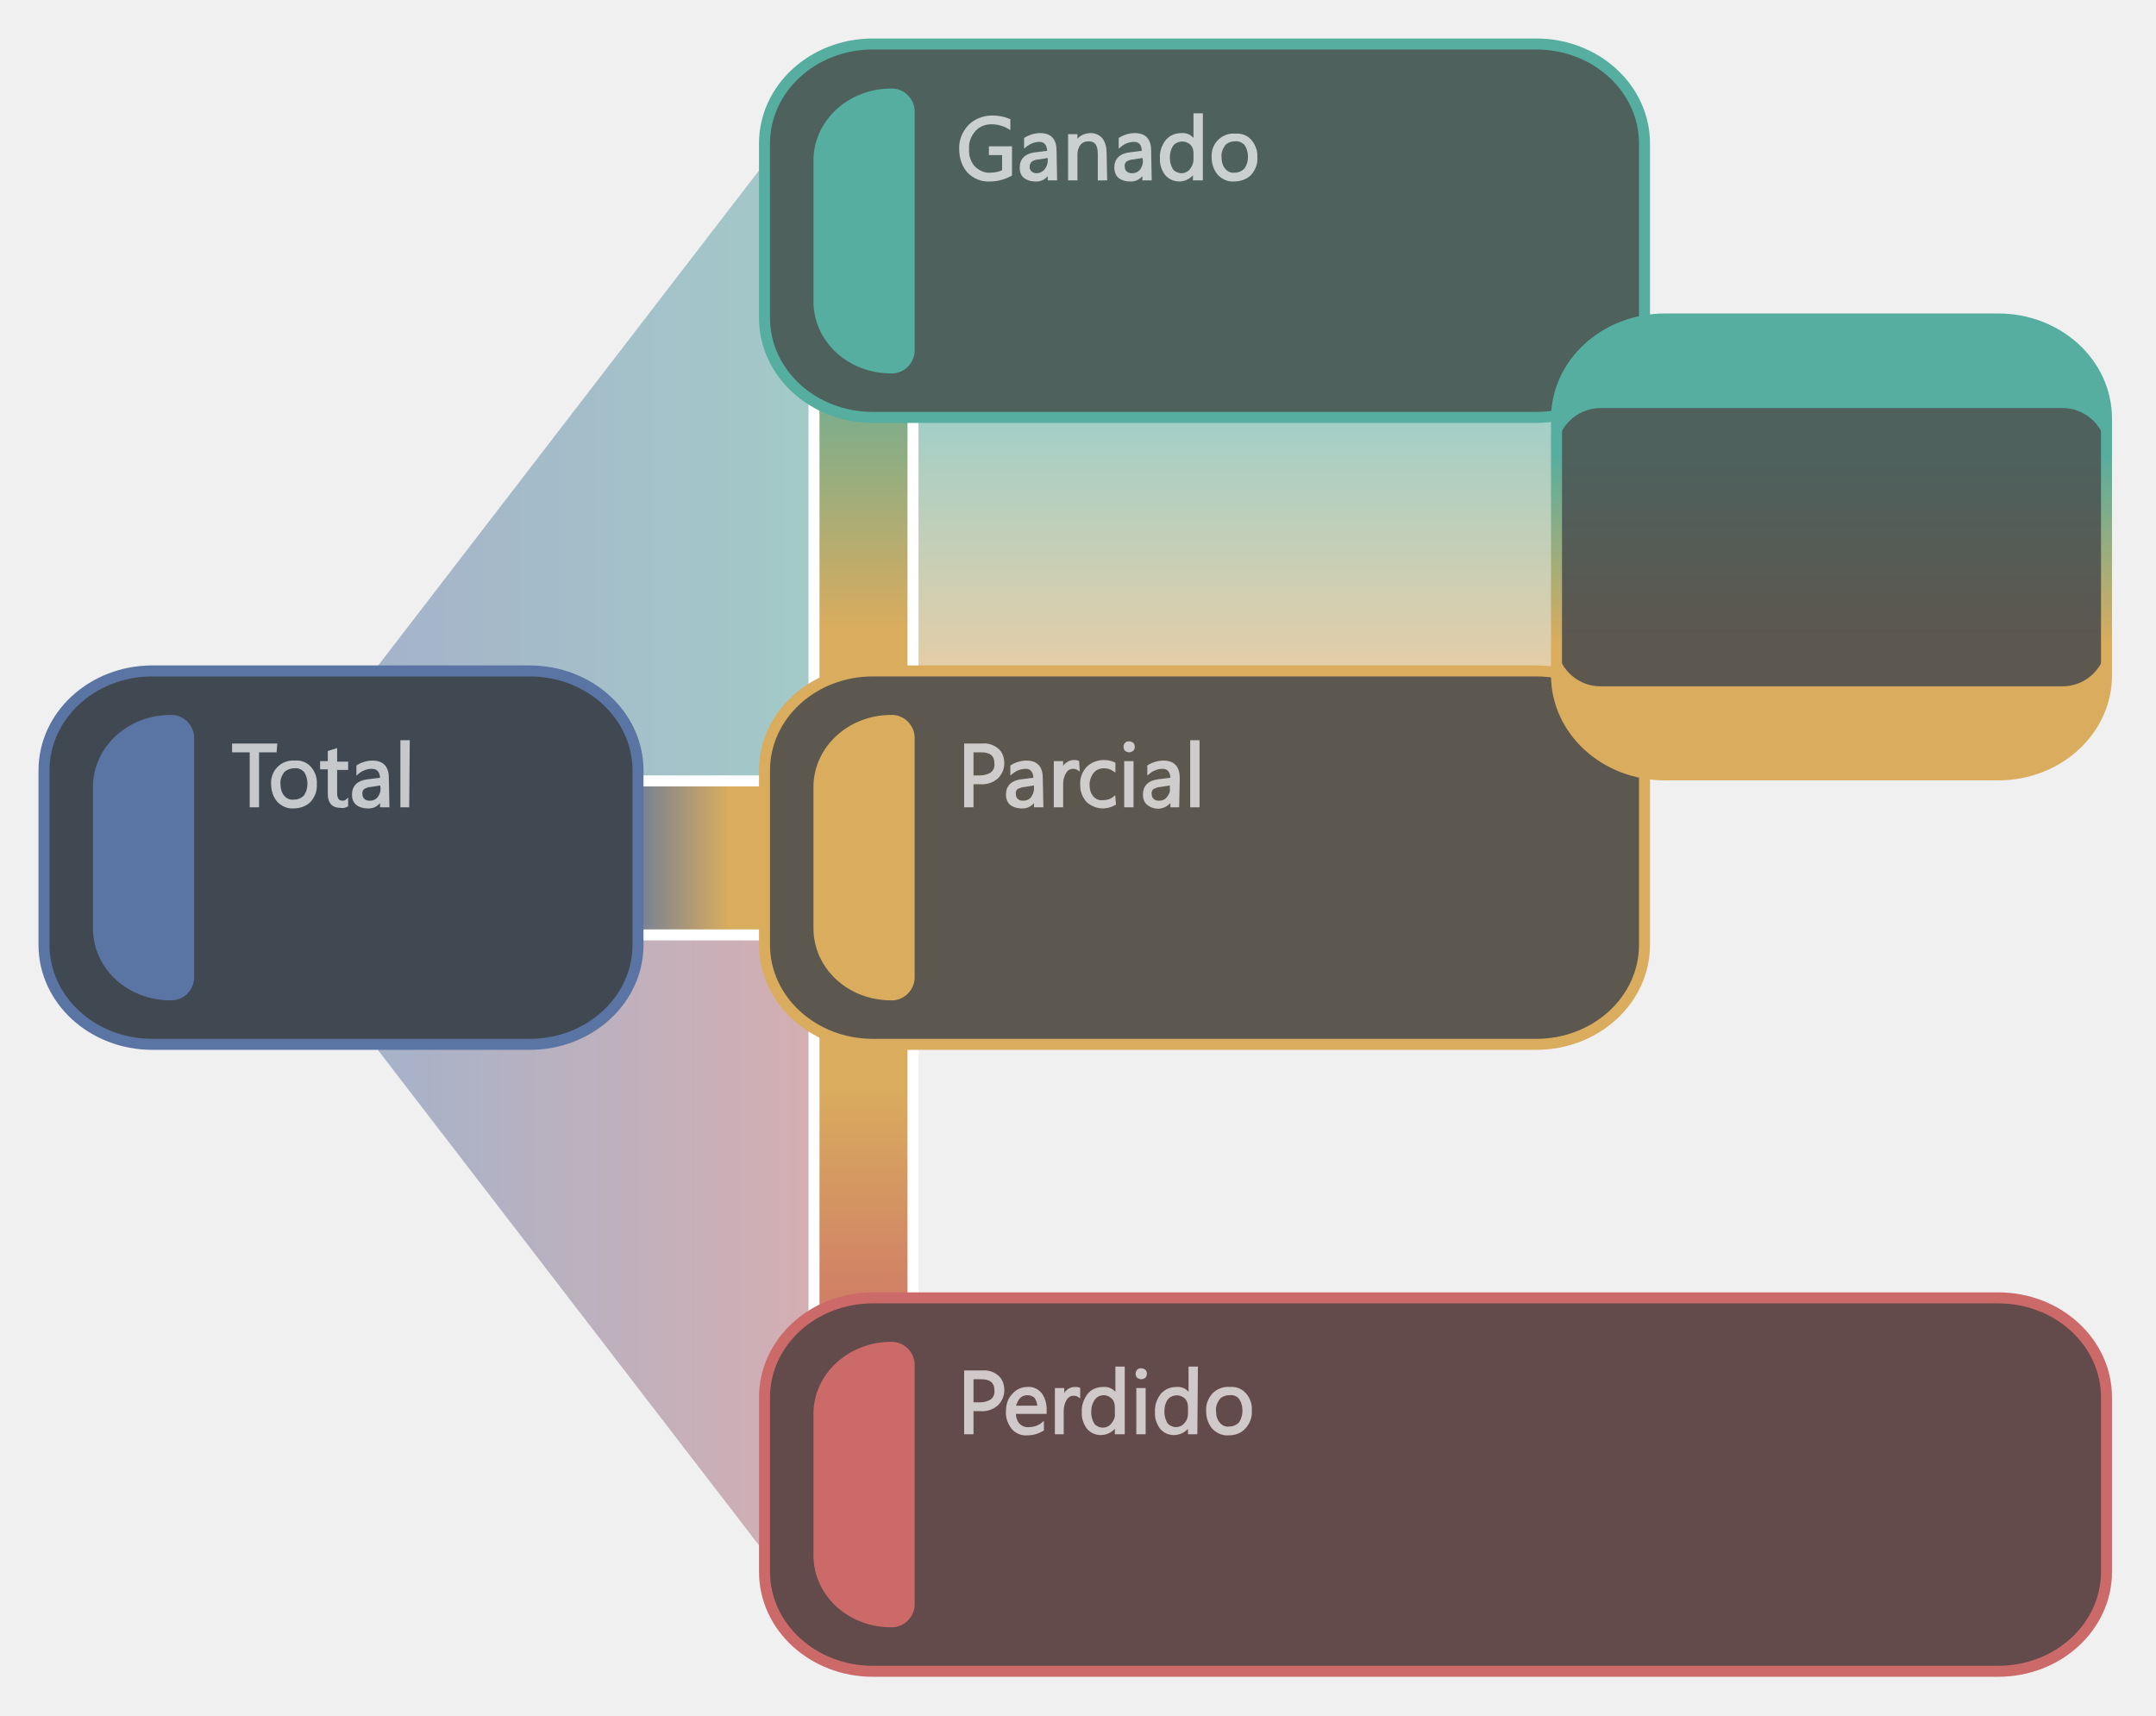
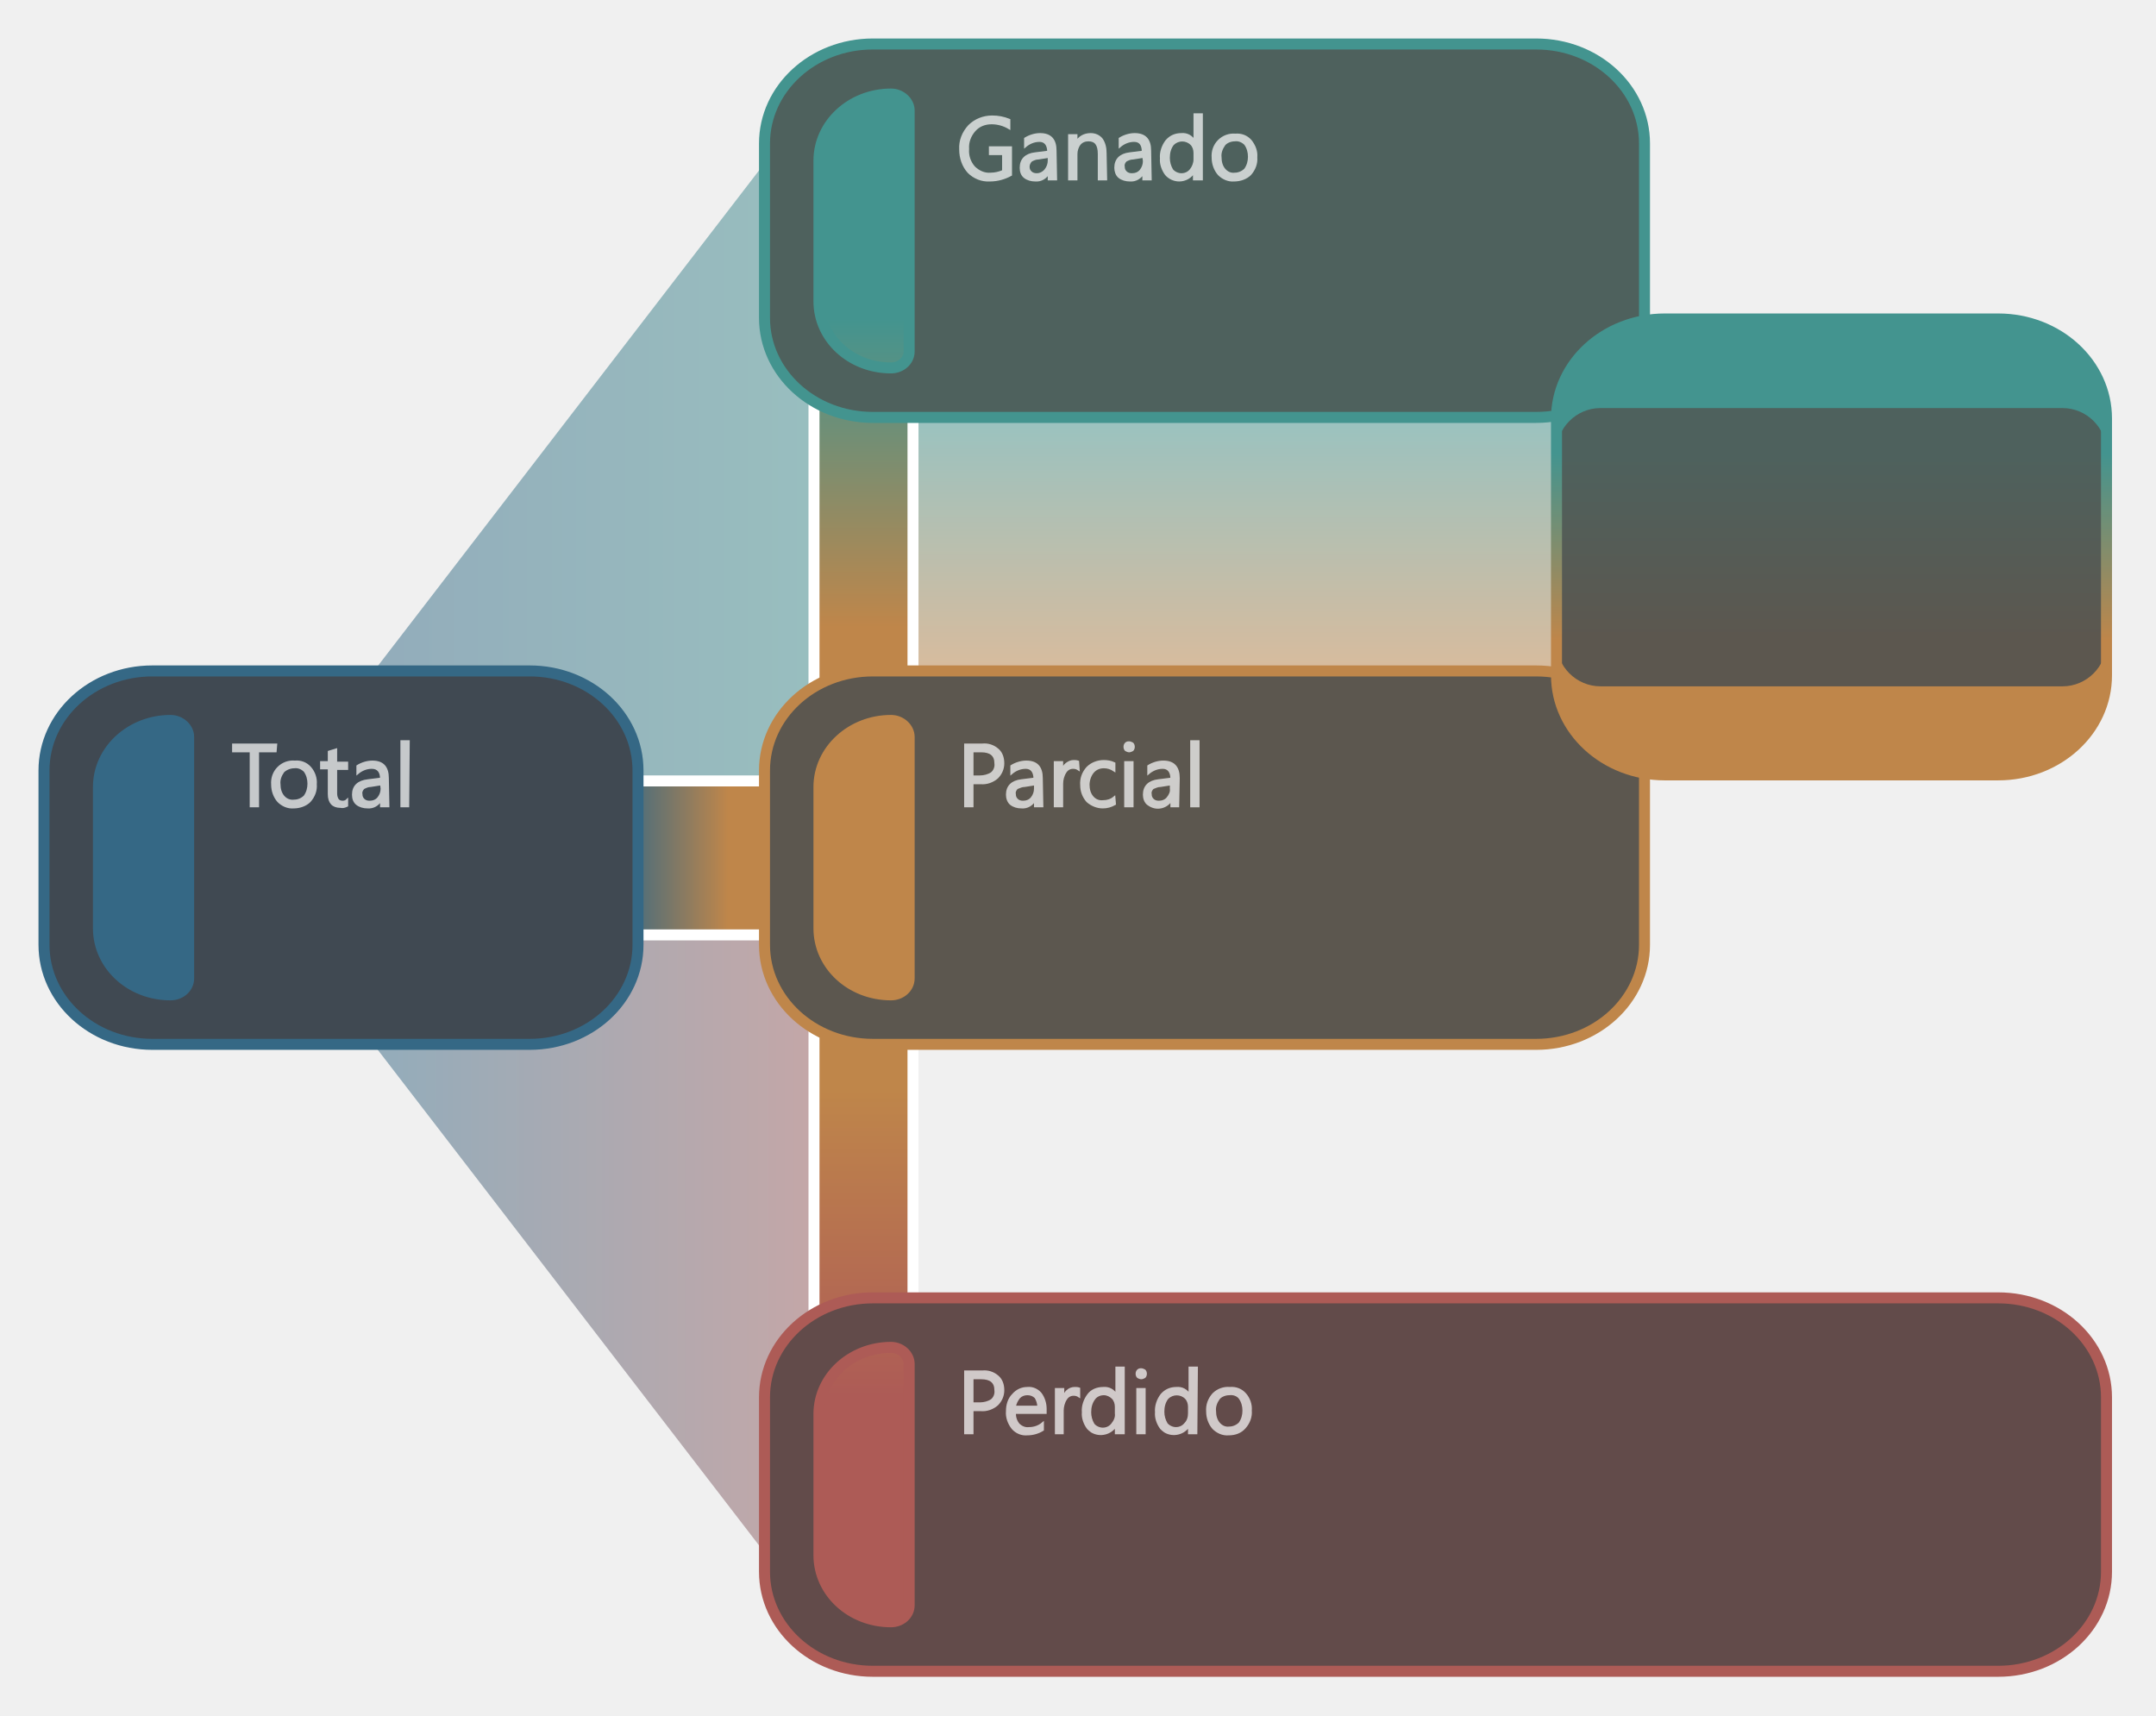
<svg xmlns="http://www.w3.org/2000/svg" version="1.1" id="txt" x="0px" y="0px" viewBox="0 0 392 312" style="enable-background:new 0 0 392 312;" xml:space="preserve">
  <style type="text/css">
	.st0{opacity:0.5;fill:url(#SVGID_1_);enable-background:new    ;}
- 	.st1{opacity:0.5;fill:url(#SVGID_00000057851098716524937690000007407149528454931100_);enable-background:new    ;}
- 	.st2{opacity:0.5;fill:url(#SVGID_00000129172926974145138510000011620999377576499373_);enable-background:new    ;}
- 	.st3{fill:url(#SVGID_00000091701908115161102840000013773178033636711327_);stroke:#FFFFFF;stroke-width:2;stroke-miterlimit:10;}
- 	.st4{fill:url(#SVGID_00000147921868332821308020000013488721531745784225_);stroke:#FFFFFF;stroke-width:2;stroke-miterlimit:10;}
- 	.st5{fill:url(#SVGID_00000129207112229364573330000012202779389553445524_);stroke:#FFFFFF;stroke-width:2;stroke-miterlimit:10;}
- 	.st6{fill:#5A75A3;}
- 	.st7{fill:#D9AC5E;}
- 	.st8{fill:#55AE9F;}
- 	.st9{fill:#CC6A69;}
+ 	.st1{opacity:0.5;fill:url(#SVGID_00000158727759569342620070000011708809443352039585_);}
+ 	.st2{opacity:0.5;fill:url(#SVGID_00000128459326551237747790000011700709384146388111_);}
+ 	.st3{fill:url(#SVGID_00000026160966082909199180000003101310045922108803_);stroke:#FFFFFF;stroke-width:2;stroke-miterlimit:10;}
+ 	.st4{fill:url(#SVGID_00000111884756839604639840000013858833615650864829_);stroke:#FFFFFF;stroke-width:2;stroke-miterlimit:10;}
+ 	.st5{fill:url(#SVGID_00000124161118492346188000000010988616841618799268_);stroke:#FFFFFF;stroke-width:2;stroke-miterlimit:10;}
+ 	.st6{fill:#BF864A;stroke:#BF864A;stroke-width:2;stroke-miterlimit:10;}
+ 	.st7{fill:#4E615D;stroke:#43948F;stroke-width:2;stroke-miterlimit:10;}
+ 	.st8{fill:#5C574F;stroke:#BF864A;stroke-width:2;stroke-miterlimit:10;}
+ 	.st9{fill:#356885;}
	.st10{fill:#606060;}
- 	.st11{fill:#5C574F;stroke:#D9AC5E;stroke-width:2;stroke-miterlimit:10;}
- 	.st12{fill:#624B4A;stroke:#CC6A69;stroke-width:2;stroke-miterlimit:10;}
- 	.st13{fill:#4E615D;stroke:#55AE9F;stroke-width:2;stroke-miterlimit:10;}
- 	.st14{fill:#404952;stroke:#5A75A3;stroke-width:2;stroke-miterlimit:10;}
- 	.st15{opacity:0.7;}
- 	.st16{fill:#FFFFFF;stroke:#FFFFFF;stroke-width:0.4;stroke-miterlimit:10;}
+ 	.st11{fill:#624B4A;stroke:#AD5B56;stroke-width:2;stroke-miterlimit:10;}
+ 	.st12{fill:#404952;stroke:#356885;stroke-width:2;stroke-miterlimit:10;}
	
- 		.st17{fill:url(#SVGID_00000161606240827134330730000006870266951934250646_);stroke:url(#SVGID_00000035502471093311450920000014738519205167862662_);stroke-width:2;stroke-miterlimit:10;}
+ 		.st13{fill:url(#SVGID_00000029730921229315936130000009894075386144133052_);stroke:url(#SVGID_00000009566273885702571470000008222967999953213570_);stroke-width:2;stroke-miterlimit:10;}
+ 	.st14{fill:#43948F;}
+ 	.st15{fill:#BF864A;}
+ 	.st16{opacity:0.7;}
+ 	.st17{fill:#FFFFFF;stroke:#FFFFFF;stroke-width:0.4;stroke-miterlimit:10;}
</style>
-   <linearGradient id="SVGID_1_" gradientUnits="userSpaceOnUse" x1="224.5" y1="-340.11" x2="224.5" y2="-294.01" gradientTransform="matrix(1 0 0 -1 0 -218.11)">
-     <stop offset="0" style="stop-color:#D9AC5E" />
-     <stop offset="1" style="stop-color:#54AE9F" />
-   </linearGradient>
-   <rect x="166" y="75.9" class="st0" width="117" height="46.1" />
  <g>
-     <linearGradient id="SVGID_00000160148849698501519260000000500495866860876203_" gradientUnits="userSpaceOnUse" x1="68" y1="1143" x2="166" y2="1143" gradientTransform="matrix(1 0 0 1 0 -1060)">
-       <stop offset="0" style="stop-color:#5A75A3" />
-       <stop offset="1" style="stop-color:#54AE9F" />
+     <linearGradient id="SVGID_1_" gradientUnits="userSpaceOnUse" x1="224.5" y1="122" x2="224.5" y2="75.9">
+       <stop offset="0" style="stop-color:#BF864A" />
+       <stop offset="1" style="stop-color:#43948F" />
    </linearGradient>
-     <polygon style="opacity:0.5;fill:url(#SVGID_00000160148849698501519260000000500495866860876203_);enable-background:new    ;" points="   166,154 166,12 148,18 68,122 68,154  " />
-     <linearGradient id="SVGID_00000071541998660984541250000008804937640335804053_" gradientUnits="userSpaceOnUse" x1="68" y1="1289" x2="166" y2="1289" gradientTransform="matrix(1 0 0 1 0 -1060)">
-       <stop offset="0" style="stop-color:#5A75A3" />
-       <stop offset="1" style="stop-color:#CD6A69" />
-     </linearGradient>
-     <polygon style="opacity:0.5;fill:url(#SVGID_00000071541998660984541250000008804937640335804053_);enable-background:new    ;" points="   68,158 68,190 148,294 166,300 166,158  " />
+     <rect x="166" y="75.9" class="st0" width="117" height="46.1" />
+     <g>
+       <linearGradient id="SVGID_00000131358064883541968380000000651894324774130606_" gradientUnits="userSpaceOnUse" x1="68" y1="83" x2="166" y2="83">
+         <stop offset="0" style="stop-color:#356885" />
+         <stop offset="1" style="stop-color:#43948F" />
+       </linearGradient>
+       <polygon style="opacity:0.5;fill:url(#SVGID_00000131358064883541968380000000651894324774130606_);" points="166,154 166,12     148,18 68,122 68,154   " />
+       <linearGradient id="SVGID_00000013886801096880814540000004665255601004393347_" gradientUnits="userSpaceOnUse" x1="68" y1="229" x2="166" y2="229">
+         <stop offset="0" style="stop-color:#356885" />
+         <stop offset="1" style="stop-color:#AD5B56" />
+       </linearGradient>
+       <polygon style="opacity:0.5;fill:url(#SVGID_00000013886801096880814540000004665255601004393347_);" points="68,158 68,190     148,294 166,300 166,158   " />
+     </g>
+     <g>
+       <linearGradient id="SVGID_00000026163609209274925440000015555440999228952752_" gradientUnits="userSpaceOnUse" x1="157" y1="156" x2="157" y2="16">
+         <stop offset="0.3" style="stop-color:#BF864A" />
+         <stop offset="0.7" style="stop-color:#43948F" />
+       </linearGradient>
+       <rect x="148" y="16" style="fill:url(#SVGID_00000026163609209274925440000015555440999228952752_);stroke:#FFFFFF;stroke-width:2;stroke-miterlimit:10;" width="18" height="140" />
+       <linearGradient id="SVGID_00000056400678993198523690000002539600980426417287_" gradientUnits="userSpaceOnUse" x1="157" y1="296" x2="157" y2="156">
+         <stop offset="0.3" style="stop-color:#AD5B56" />
+         <stop offset="0.7" style="stop-color:#BF864A" />
+       </linearGradient>
+       <rect x="148" y="156" style="fill:url(#SVGID_00000056400678993198523690000002539600980426417287_);stroke:#FFFFFF;stroke-width:2;stroke-miterlimit:10;" width="18" height="140" />
+       <linearGradient id="SVGID_00000047776188403286608080000010607546107377034418_" gradientUnits="userSpaceOnUse" x1="96" y1="156" x2="148" y2="156">
+         <stop offset="0.3" style="stop-color:#356885" />
+         <stop offset="0.7" style="stop-color:#BF864A" />
+       </linearGradient>
+       <rect x="96" y="142" style="fill:url(#SVGID_00000047776188403286608080000010607546107377034418_);stroke:#FFFFFF;stroke-width:2;stroke-miterlimit:10;" width="52" height="28" />
+     </g>
+     <rect x="148.9" y="131.1" class="st6" width="16.4" height="49.9" />
+     <g>
+       <path class="st7" d="M279.3,8H158.7C147.8,8,139,16.1,139,26.1v31.7c0,10,8.8,18.1,19.7,18.1h120.6c10.9,0,19.7-8.1,19.7-18.1    V26.1C299,16.1,290.2,8,279.3,8z M165.3,63.9c0,1.7-1.5,3-3.3,3c-7.3,0-13.1-5.4-13.1-12.1V29.2c0-6.7,5.9-12.1,13.1-12.1    c1.8,0,3.3,1.4,3.3,3V63.9z" />
+     </g>
+     <g>
+       <path class="st8" d="M279.3,122H158.7c-10.9,0-19.7,8.1-19.7,18.1v31.7c0,10,8.8,18.1,19.7,18.1h120.6c10.9,0,19.7-8.1,19.7-18.1    v-31.7C299,130.1,290.2,122,279.3,122z M165.3,177.9c0,1.7-1.5,3-3.3,3c-7.3,0-13.1-5.4-13.1-12.1v-25.7c0-6.7,5.9-12.1,13.1-12.1    c1.8,0,3.3,1.4,3.3,3V177.9z" />
+     </g>
+     <rect x="17.9" y="131.1" class="st9" width="16.4" height="49.9" />
+     <rect x="72.4" y="142" class="st10" width="24" height="28" />
+     <g>
+       <path class="st11" d="M363.3,236H158.7c-10.9,0-19.7,8.1-19.7,18.1v31.7c0,10,8.8,18.1,19.7,18.1h204.6c10.9,0,19.7-8.1,19.7-18.1    v-31.7C383,244.1,374.2,236,363.3,236z M165.3,291.9c0,1.7-1.5,3-3.3,3c-7.3,0-13.1-5.4-13.1-12.1v-25.7c0-6.7,5.9-12.1,13.1-12.1    c1.8,0,3.3,1.4,3.3,3V291.9z" />
+     </g>
+     <g>
+       <path class="st12" d="M96.3,122H27.7C16.8,122,8,130.1,8,140.1v31.7c0,10,8.8,18.1,19.7,18.1h68.6c10.9,0,19.7-8.1,19.7-18.1    v-31.7C116,130.1,107.2,122,96.3,122z M34.3,177.9c0,1.7-1.5,3-3.3,3c-7.3,0-13.1-5.4-13.1-12.1v-25.7c0-6.7,5.9-12.1,13.1-12.1    c1.8,0,3.3,1.4,3.3,3V177.9z" />
+     </g>
+     <g>
+       <g>
+         <linearGradient id="SVGID_00000065032717405016780640000003494188312349438136_" gradientUnits="userSpaceOnUse" x1="333" y1="58" x2="333" y2="141">
+           <stop offset="0.3" style="stop-color:#4E615D" />
+           <stop offset="0.7" style="stop-color:#5C574F" />
+         </linearGradient>
+         <linearGradient id="SVGID_00000038374703963564019320000009365771868964176318_" gradientUnits="userSpaceOnUse" x1="333" y1="57" x2="333" y2="142">
+           <stop offset="0.3" style="stop-color:#43948F" />
+           <stop offset="0.7" style="stop-color:#BF864A" />
+         </linearGradient>
+         <path style="fill:url(#SVGID_00000065032717405016780640000003494188312349438136_);stroke:url(#SVGID_00000038374703963564019320000009365771868964176318_);stroke-width:2;stroke-miterlimit:10;" d="     M363.3,58h-60.6c-10.9,0-19.7,8.1-19.7,18.1v46.7c0,10,8.8,18.1,19.7,18.1h60.6c10.9,0,19.7-8.1,19.7-18.1V76.1     C383,66.1,374.2,58,363.3,58z" />
+       </g>
+       <path class="st14" d="M363.3,58h-60.6c-10.9,0-19.7,8.1-19.7,18.1v6.1c0-4.4,3.6-8,8-8h84c4.4,0,8,3.6,8,8v-6.1    C383,66.1,374.2,58,363.3,58z" />
+       <path class="st15" d="M302.7,141h60.6c10.9,0,19.7-8.1,19.7-18.1v-6.1c0,4.4-3.6,8-8,8h-84c-4.4,0-8-3.6-8-8v6.1    C283,132.9,291.8,141,302.7,141z" />
+     </g>
  </g>
-   <g>
-     <linearGradient id="SVGID_00000075138480170575122740000017960631013606491313_" gradientUnits="userSpaceOnUse" x1="157" y1="-904.11" x2="157" y2="-764.11" gradientTransform="matrix(1 0 0 -1 0 -748.11)">
-       <stop offset="0.3" style="stop-color:#D9AC5E" />
-       <stop offset="0.7" style="stop-color:#55AE9F" />
-     </linearGradient>
-     <rect x="148" y="16" style="fill:url(#SVGID_00000075138480170575122740000017960631013606491313_);stroke:#FFFFFF;stroke-width:2;stroke-miterlimit:10;" width="18" height="140" />
-     <linearGradient id="SVGID_00000126290984507948495120000016801800510507784856_" gradientUnits="userSpaceOnUse" x1="157" y1="-1044.11" x2="157" y2="-904.11" gradientTransform="matrix(1 0 0 -1 0 -748.11)">
-       <stop offset="0.3" style="stop-color:#CC6A69" />
-       <stop offset="0.7" style="stop-color:#D9AC5E" />
-     </linearGradient>
-     <rect x="148" y="156" style="fill:url(#SVGID_00000126290984507948495120000016801800510507784856_);stroke:#FFFFFF;stroke-width:2;stroke-miterlimit:10;" width="18" height="140" />
-     <linearGradient id="SVGID_00000152266147785397838650000012676769391255619712_" gradientUnits="userSpaceOnUse" x1="96" y1="-904.11" x2="148" y2="-904.11" gradientTransform="matrix(1 0 0 -1 0 -748.11)">
-       <stop offset="0.3" style="stop-color:#5A75A3" />
-       <stop offset="0.7" style="stop-color:#D9AC5E" />
-     </linearGradient>
-     <rect x="96" y="142" style="fill:url(#SVGID_00000152266147785397838650000012676769391255619712_);stroke:#FFFFFF;stroke-width:2;stroke-miterlimit:10;" width="52" height="28" />
+   <g class="st16">
+     <path class="st17" d="M50.1,136.6h-3.2v10h-1.3v-10h-3.2v-1.2h7.8L50.1,136.6L50.1,136.6z" />
+     <path class="st17" d="M53.4,146.8c-1.1,0.1-2.1-0.4-2.8-1.1c-0.7-0.8-1.1-1.9-1.1-3c-0.1-1.2,0.3-2.3,1.1-3.1s1.9-1.2,3-1.1   c1.1-0.1,2.1,0.3,2.8,1.1s1.1,1.9,1,3c0.1,1.1-0.3,2.2-1.1,3.1C55.6,146.4,54.5,146.8,53.4,146.8z M53.5,139.5   c-0.7,0-1.5,0.3-2,0.8c-0.5,0.7-0.8,1.5-0.7,2.3c0,0.8,0.2,1.6,0.7,2.2c0.5,0.6,1.2,0.9,2,0.8c0.7,0,1.4-0.3,1.9-0.8   c0.5-0.7,0.7-1.5,0.7-2.3s-0.2-1.6-0.7-2.3C54.9,139.7,54.2,139.4,53.5,139.5L53.5,139.5z" />
+     <path class="st17" d="M63.1,146.5c-0.4,0.2-0.8,0.3-1.2,0.2c-1.4,0-2.1-0.8-2.1-2.3v-4.7h-1.4v-1.1h1.4v-1.9l1.3-0.4v2.4h2v1.1h-2   v4.5c0,0.4,0.1,0.8,0.3,1.1s0.6,0.4,0.9,0.4c0.3,0,0.6-0.1,0.8-0.3V146.5z" />
+     <path class="st17" d="M70.6,146.6h-1.3v-1.2l0,0c-0.5,0.9-1.4,1.5-2.5,1.4c-0.7,0-1.4-0.2-1.9-0.6c-0.5-0.4-0.7-1-0.7-1.7   c0-1.5,0.9-2.4,2.7-2.6l2.4-0.3c0-1.3-0.6-2-1.7-2c-1,0-1.9,0.4-2.6,1v-1.3c0.8-0.5,1.8-0.8,2.7-0.8c1.9,0,2.8,1,2.8,3L70.6,146.6z    M69.3,142.6l-1.9,0.3c-0.5,0-0.9,0.2-1.3,0.4c-0.3,0.3-0.5,0.7-0.4,1.1c0,0.4,0.1,0.7,0.4,1s0.7,0.4,1.1,0.4   c0.6,0,1.2-0.2,1.6-0.7s0.6-1.1,0.6-1.7L69.3,142.6z" />
+     <path class="st17" d="M74.2,146.6H73v-11.8h1.3L74.2,146.6z" />
  </g>
-   <rect x="17.9" y="131" class="st6" width="16.4" height="49.8" />
-   <rect x="148.9" y="131.1" class="st7" width="16.4" height="49.8" />
-   <rect x="148.9" y="17.1" class="st8" width="16.4" height="49.8" />
-   <rect x="148.9" y="245" class="st9" width="16.4" height="49.8" />
-   <rect x="72.4" y="142" class="st10" width="24" height="28" />
-   <path class="st11" d="M279.3,122H158.7c-10.9,0-19.7,8.1-19.7,18.1v31.7c0,10,8.8,18.1,19.7,18.1h120.6c10.9,0,19.7-8.1,19.7-18.1  v-31.7C299,130.1,290.2,122,279.3,122z M165.3,177.9c-0.1,1.7-1.6,3.1-3.3,3c-7.3,0-13.1-5.4-13.1-12.1v-25.7  c0-6.7,5.9-12.1,13.1-12.1c1.7-0.1,3.2,1.3,3.3,3V177.9z" />
-   <path class="st12" d="M363.3,236H158.7c-10.9,0-19.7,8.1-19.7,18.1v31.7c0,10,8.8,18.1,19.7,18.1h204.6c10.9,0,19.7-8.1,19.7-18.1  v-31.7C383,244.1,374.2,236,363.3,236z M165.3,291.9c-0.1,1.7-1.6,3.1-3.3,3c-7.3,0-13.1-5.4-13.1-12.1v-25.7  c0-6.7,5.9-12.1,13.1-12.1c1.7-0.1,3.2,1.3,3.3,3V291.9z" />
-   <path class="st13" d="M279.3,8H158.7C147.8,8,139,16.1,139,26.1v31.7c0,10,8.8,18.1,19.7,18.1h120.6c10.9,0,19.7-8.1,19.7-18.1V26.1  C299,16.1,290.2,8,279.3,8z M165.3,63.9c-0.1,1.7-1.6,3.1-3.3,3c-7.3,0-13.1-5.4-13.1-12.1V29.2c0-6.7,5.9-12.1,13.1-12.1  c1.7-0.1,3.2,1.3,3.3,3V63.9z" />
-   <path class="st14" d="M96.3,122H27.7C16.8,122,8,130.1,8,140.1v31.7c0,10,8.8,18.1,19.7,18.1h68.6c10.9,0,19.7-8.1,19.7-18.1v-31.7  C116,130.1,107.2,122,96.3,122z M34.3,177.9c-0.1,1.7-1.6,3.1-3.3,3c-7.3,0-13.1-5.4-13.1-12.1v-25.7c0-6.7,5.9-12.1,13.1-12.1  c1.7-0.1,3.2,1.3,3.3,3V177.9z" />
-   <g class="st15">
-     <path class="st16" d="M50.1,136.6h-3.2v10h-1.3v-10h-3.2v-1.2h7.8L50.1,136.6L50.1,136.6z" />
-     <path class="st16" d="M53.4,146.8c-1.1,0.1-2.1-0.4-2.8-1.1c-0.7-0.8-1.1-1.9-1.1-3c-0.1-1.2,0.3-2.3,1.1-3.1s1.9-1.2,3-1.1   c1.1-0.1,2.1,0.3,2.8,1.1s1.1,1.9,1,3c0.1,1.1-0.3,2.2-1.1,3.1C55.6,146.4,54.5,146.8,53.4,146.8z M53.5,139.5   c-0.7,0-1.5,0.3-2,0.8c-0.5,0.7-0.8,1.5-0.7,2.3c0,0.8,0.2,1.6,0.7,2.2c0.5,0.6,1.2,0.9,2,0.8c0.7,0,1.4-0.3,1.9-0.8   c0.5-0.7,0.7-1.5,0.7-2.3s-0.2-1.6-0.7-2.3C54.9,139.7,54.2,139.4,53.5,139.5L53.5,139.5z" />
-     <path class="st16" d="M63.1,146.5c-0.4,0.2-0.8,0.3-1.2,0.2c-1.4,0-2.1-0.8-2.1-2.3v-4.7h-1.4v-1.1h1.4v-1.9l1.3-0.4v2.4h2v1.1h-2   v4.5c0,0.4,0.1,0.8,0.3,1.1s0.6,0.4,0.9,0.4c0.3,0,0.6-0.1,0.8-0.3V146.5z" />
-     <path class="st16" d="M70.6,146.6h-1.3v-1.2l0,0c-0.5,0.9-1.4,1.5-2.5,1.4c-0.7,0-1.4-0.2-1.9-0.6c-0.5-0.4-0.7-1-0.7-1.7   c0-1.5,0.9-2.4,2.7-2.6l2.4-0.3c0-1.3-0.6-2-1.7-2c-1,0-1.9,0.4-2.6,1v-1.3c0.8-0.5,1.8-0.8,2.7-0.8c1.9,0,2.8,1,2.8,3L70.6,146.6z    M69.3,142.6l-1.9,0.3c-0.5,0-0.9,0.2-1.3,0.4c-0.3,0.3-0.5,0.7-0.4,1.1c0,0.4,0.1,0.7,0.4,1s0.7,0.4,1.1,0.4   c0.6,0,1.2-0.2,1.6-0.7s0.6-1.1,0.6-1.7L69.3,142.6z" />
-     <path class="st16" d="M74.2,146.6H73v-11.8h1.3L74.2,146.6z" />
+   <g class="st16">
+     <path class="st17" d="M183.8,31.8c-1.1,0.6-2.4,1-3.8,1c-1.5,0.1-2.9-0.5-3.9-1.5c-1-1.1-1.5-2.6-1.5-4.1c-0.1-1.6,0.5-3.1,1.6-4.3   c1.1-1.1,2.6-1.7,4.2-1.7c1.1,0,2.1,0.2,3.1,0.6v1.5c-1-0.6-2.1-0.9-3.2-0.9c-1.2,0-2.3,0.4-3.1,1.3s-1.3,2.1-1.2,3.4   c-0.1,1.2,0.3,2.4,1.1,3.3c0.8,0.8,1.9,1.3,3,1.2c0.8,0,1.6-0.2,2.3-0.5V28H180v-1.2h3.8V31.8z" />
+     <path class="st17" d="M192,32.6h-1.3v-1.2l0,0c-0.5,0.9-1.4,1.5-2.5,1.4c-0.7,0-1.4-0.2-1.9-0.6c-0.5-0.4-0.7-1-0.7-1.7   c0-1.5,0.9-2.4,2.6-2.6l2.4-0.3c0-1.3-0.6-2-1.6-2s-1.9,0.4-2.6,1v-1.4c0.8-0.5,1.8-0.8,2.7-0.8c1.9,0,2.8,1,2.8,3L192,32.6z    M190.7,28.5l-1.9,0.3c-0.5,0-0.9,0.2-1.3,0.4c-0.3,0.3-0.5,0.7-0.5,1.1s0.1,0.7,0.4,1c0.3,0.3,0.7,0.4,1.1,0.4   c0.6,0,1.2-0.3,1.6-0.8c0.4-0.5,0.6-1.1,0.6-1.7L190.7,28.5L190.7,28.5z" />
+     <path class="st17" d="M201.1,32.6h-1.3V28c0-1.7-0.6-2.5-1.9-2.5c-0.6,0-1.2,0.2-1.6,0.7c-0.4,0.5-0.6,1.2-0.6,1.8v4.6h-1.3v-8h1.3   v1.3l0,0c0.5-1,1.5-1.5,2.6-1.5c0.8,0,1.5,0.3,2,0.9c0.5,0.7,0.7,1.6,0.7,2.5L201.1,32.6z" />
+     <path class="st17" d="M209.2,32.6h-1.3v-1.2l0,0c-0.5,0.9-1.4,1.5-2.5,1.4c-0.7,0-1.4-0.2-1.9-0.6c-0.5-0.4-0.7-1.1-0.7-1.7   c0-1.5,0.9-2.4,2.6-2.6l2.4-0.3c0-1.4-0.6-2-1.6-2s-1.9,0.4-2.6,1v-1.4c0.8-0.5,1.8-0.8,2.7-0.8c1.9,0,2.8,1,2.8,3L209.2,32.6z    M207.9,28.5l-1.9,0.3c-0.5,0-0.9,0.2-1.3,0.4c-0.3,0.3-0.5,0.7-0.4,1.1c0,0.4,0.1,0.7,0.4,1c0.3,0.3,0.7,0.4,1.1,0.4   c0.6,0,1.2-0.2,1.6-0.7c0.4-0.5,0.6-1.1,0.6-1.7L207.9,28.5z" />
+     <path class="st17" d="M218.4,32.6h-1.3v-1.4l0,0c-0.5,1-1.6,1.6-2.7,1.6c-0.9,0-1.8-0.4-2.4-1.1c-0.6-0.8-1-1.9-0.9-2.9   c-0.1-1.1,0.3-2.3,1-3.2c0.7-0.8,1.6-1.2,2.7-1.2c1-0.1,1.9,0.4,2.4,1.3l0,0v-4.9h1.3v11.8H218.4z M217.2,29v-1.2   c0-0.6-0.2-1.2-0.6-1.6c-0.9-0.9-2.4-0.9-3.3,0l-0.1,0.1c-0.5,0.7-0.7,1.5-0.7,2.4c0,0.8,0.2,1.5,0.6,2.2c0.4,0.5,1.1,0.8,1.7,0.8   c0.7,0,1.3-0.3,1.7-0.8C216.9,30.4,217.2,29.7,217.2,29z" />
+     <path class="st17" d="M224.4,32.8c-1.1,0.1-2.1-0.4-2.8-1.1c-0.7-0.8-1.1-1.9-1.1-3c-0.1-1.2,0.3-2.3,1.1-3.1   c0.8-0.8,1.9-1.2,3-1.1c1.1-0.1,2.1,0.3,2.8,1.1c0.7,0.9,1.1,1.9,1,3c0.1,1.1-0.3,2.2-1.1,3.1C226.6,32.4,225.5,32.8,224.4,32.8z    M224.5,25.5c-0.7,0-1.5,0.3-1.9,0.8c-0.5,0.7-0.8,1.5-0.7,2.3c0,0.8,0.2,1.6,0.7,2.2s1.2,0.9,1.9,0.8c0.7,0,1.4-0.3,1.9-0.8   c0.5-0.7,0.7-1.5,0.7-2.3s-0.2-1.6-0.7-2.3C225.9,25.7,225.2,25.4,224.5,25.5z" />
  </g>
-   <g class="st15">
-     <path class="st16" d="M183.8,31.8c-1.1,0.6-2.4,1-3.8,1c-1.5,0.1-2.9-0.5-3.9-1.5c-1-1.1-1.5-2.6-1.5-4.1c-0.1-1.6,0.5-3.1,1.6-4.3   c1.1-1.1,2.6-1.7,4.2-1.7c1.1,0,2.1,0.2,3.1,0.6v1.5c-1-0.6-2.1-0.9-3.2-0.9c-1.2,0-2.3,0.4-3.1,1.3s-1.3,2.1-1.2,3.4   c-0.1,1.2,0.3,2.4,1.1,3.3c0.8,0.8,1.9,1.3,3,1.2c0.8,0,1.6-0.2,2.3-0.5V28H180v-1.2h3.8V31.8z" />
-     <path class="st16" d="M192,32.6h-1.3v-1.2l0,0c-0.5,0.9-1.4,1.5-2.5,1.4c-0.7,0-1.4-0.2-1.9-0.6c-0.5-0.4-0.7-1-0.7-1.7   c0-1.5,0.9-2.4,2.6-2.6l2.4-0.3c0-1.3-0.6-2-1.6-2s-1.9,0.4-2.6,1v-1.4c0.8-0.5,1.8-0.8,2.7-0.8c1.9,0,2.8,1,2.8,3L192,32.6z    M190.7,28.5l-1.9,0.3c-0.5,0-0.9,0.2-1.3,0.4c-0.3,0.3-0.5,0.7-0.5,1.1s0.1,0.7,0.4,1c0.3,0.3,0.7,0.4,1.1,0.4   c0.6,0,1.2-0.3,1.6-0.8c0.4-0.5,0.6-1.1,0.6-1.7L190.7,28.5L190.7,28.5z" />
-     <path class="st16" d="M201.1,32.6h-1.3V28c0-1.7-0.6-2.5-1.9-2.5c-0.6,0-1.2,0.2-1.6,0.7c-0.4,0.5-0.6,1.2-0.6,1.8v4.6h-1.3v-8h1.3   v1.3l0,0c0.5-1,1.5-1.5,2.6-1.5c0.8,0,1.5,0.3,2,0.9c0.5,0.7,0.7,1.6,0.7,2.5L201.1,32.6z" />
-     <path class="st16" d="M209.2,32.6h-1.3v-1.2l0,0c-0.5,0.9-1.4,1.5-2.5,1.4c-0.7,0-1.4-0.2-1.9-0.6c-0.5-0.4-0.7-1.1-0.7-1.7   c0-1.5,0.9-2.4,2.6-2.6l2.4-0.3c0-1.4-0.6-2-1.6-2s-1.9,0.4-2.6,1v-1.4c0.8-0.5,1.8-0.8,2.7-0.8c1.9,0,2.8,1,2.8,3L209.2,32.6z    M207.9,28.5l-1.9,0.3c-0.5,0-0.9,0.2-1.3,0.4c-0.3,0.3-0.5,0.7-0.4,1.1c0,0.4,0.1,0.7,0.4,1c0.3,0.3,0.7,0.4,1.1,0.4   c0.6,0,1.2-0.2,1.6-0.7c0.4-0.5,0.6-1.1,0.6-1.7L207.9,28.5z" />
-     <path class="st16" d="M218.4,32.6h-1.3v-1.4l0,0c-0.5,1-1.6,1.6-2.7,1.6c-0.9,0-1.8-0.4-2.4-1.1c-0.6-0.8-1-1.9-0.9-2.9   c-0.1-1.1,0.3-2.3,1-3.2c0.7-0.8,1.6-1.2,2.7-1.2c1-0.1,1.9,0.4,2.4,1.3l0,0v-4.9h1.3v11.8H218.4z M217.2,29v-1.2   c0-0.6-0.2-1.2-0.6-1.6c-0.9-0.9-2.4-0.9-3.3,0l-0.1,0.1c-0.5,0.7-0.7,1.5-0.7,2.4c0,0.8,0.2,1.5,0.6,2.2c0.4,0.5,1.1,0.8,1.7,0.8   c0.7,0,1.3-0.3,1.7-0.8C216.9,30.4,217.2,29.7,217.2,29z" />
-     <path class="st16" d="M224.4,32.8c-1.1,0.1-2.1-0.4-2.8-1.1c-0.7-0.8-1.1-1.9-1.1-3c-0.1-1.2,0.3-2.3,1.1-3.1   c0.8-0.8,1.9-1.2,3-1.1c1.1-0.1,2.1,0.3,2.8,1.1c0.7,0.9,1.1,1.9,1,3c0.1,1.1-0.3,2.2-1.1,3.1C226.6,32.4,225.5,32.8,224.4,32.8z    M224.5,25.5c-0.7,0-1.5,0.3-1.9,0.8c-0.5,0.7-0.8,1.5-0.7,2.3c0,0.8,0.2,1.6,0.7,2.2s1.2,0.9,1.9,0.8c0.7,0,1.4-0.3,1.9-0.8   c0.5-0.7,0.7-1.5,0.7-2.3s-0.2-1.6-0.7-2.3C225.9,25.7,225.2,25.4,224.5,25.5z" />
+   <g class="st16">
+     <path class="st17" d="M176.8,142.4v4.2h-1.3v-11.2h3.1c1-0.1,2,0.2,2.8,0.9c0.7,0.6,1,1.5,1,2.5s-0.4,1.9-1.1,2.6   c-0.8,0.7-1.9,1.1-3,1H176.8z M176.8,136.6v4.6h1.4c0.7,0,1.5-0.2,2.1-0.6c0.5-0.4,0.8-1.1,0.7-1.8c0-1.5-0.9-2.2-2.6-2.2H176.8z" />
+     <path class="st17" d="M189.5,146.6h-1.3v-1.2l0,0c-0.5,0.9-1.4,1.5-2.5,1.4c-0.7,0-1.4-0.2-1.9-0.6c-0.5-0.4-0.7-1.1-0.7-1.7   c0-1.5,0.9-2.4,2.6-2.6l2.4-0.3c0-1.3-0.6-2-1.6-2s-1.9,0.4-2.6,1v-1.3c0.8-0.5,1.8-0.8,2.7-0.8c1.9,0,2.8,1,2.8,3L189.5,146.6z    M188.2,142.6l-1.9,0.3c-0.5,0-0.9,0.2-1.4,0.4c-0.3,0.3-0.5,0.7-0.4,1.1c0,0.4,0.1,0.7,0.4,1c0.3,0.3,0.7,0.4,1.1,0.4   c0.6,0,1.2-0.2,1.6-0.7c0.4-0.5,0.6-1.1,0.6-1.7L188.2,142.6L188.2,142.6z" />
+     <path class="st17" d="M196.1,139.9c-0.3-0.2-0.6-0.3-1-0.3c-0.6,0-1.1,0.3-1.4,0.8c-0.4,0.6-0.6,1.4-0.6,2.1v4.1h-1.3v-8h1.3v1.6   l0,0c0.1-0.5,0.4-1,0.8-1.3c0.4-0.3,0.8-0.5,1.3-0.5c0.3,0,0.5,0,0.8,0.1L196.1,139.9z" />
+     <path class="st17" d="M202.7,146.2c-0.7,0.4-1.4,0.6-2.2,0.6c-1,0-2-0.4-2.8-1.1c-0.7-0.8-1.1-1.8-1.1-2.9   c-0.1-1.2,0.3-2.3,1.1-3.2c0.8-0.8,1.9-1.2,3-1.2c0.6,0,1.3,0.1,1.9,0.4v1.3c-0.6-0.4-1.2-0.6-1.9-0.6c-0.8,0-1.5,0.3-2,0.9   c-0.5,0.6-0.8,1.5-0.8,2.3s0.2,1.6,0.7,2.2c0.5,0.6,1.2,0.9,2,0.8c0.7,0,1.4-0.2,2-0.7L202.7,146.2z" />
+     <path class="st17" d="M205.3,136.6c-0.2,0-0.4-0.1-0.6-0.2c-0.3-0.3-0.3-0.9,0-1.2c0.2-0.2,0.4-0.2,0.6-0.2c0.2,0,0.4,0.1,0.6,0.2   c0.3,0.3,0.3,0.9,0,1.2C205.7,136.5,205.5,136.6,205.3,136.6z M205.9,146.6h-1.3v-8h1.3V146.6z" />
+     <path class="st17" d="M214.2,146.6H213v-1.2l0,0c-0.8,1.4-2.6,1.9-4,1c-0.1-0.1-0.2-0.1-0.3-0.2c-0.5-0.4-0.7-1.1-0.7-1.7   c0-1.5,0.9-2.4,2.6-2.6l2.4-0.3c0-1.3-0.6-2-1.6-2s-1.9,0.4-2.6,1v-1.3c0.8-0.5,1.8-0.8,2.7-0.8c1.9,0,2.8,1,2.8,3L214.2,146.6z    M212.9,142.6l-1.9,0.3c-0.5,0-0.9,0.2-1.4,0.4c-0.3,0.3-0.5,0.7-0.4,1.1c0,0.4,0.1,0.7,0.4,1c0.3,0.3,0.7,0.4,1.1,0.4   c0.6,0,1.2-0.2,1.6-0.7c0.4-0.5,0.7-1.1,0.6-1.7L212.9,142.6z" />
+     <path class="st17" d="M217.9,146.6h-1.3v-11.8h1.3V146.6z" />
  </g>
-   <g class="st15">
-     <path class="st16" d="M176.8,142.4v4.2h-1.3v-11.2h3.1c1-0.1,2,0.2,2.8,0.9c0.7,0.6,1,1.5,1,2.5s-0.4,1.9-1.1,2.6   c-0.8,0.7-1.9,1.1-3,1H176.8z M176.8,136.6v4.6h1.4c0.7,0,1.5-0.2,2.1-0.6c0.5-0.4,0.8-1.1,0.7-1.8c0-1.5-0.9-2.2-2.6-2.2H176.8z" />
-     <path class="st16" d="M189.5,146.6h-1.3v-1.2l0,0c-0.5,0.9-1.4,1.5-2.5,1.4c-0.7,0-1.4-0.2-1.9-0.6c-0.5-0.4-0.7-1.1-0.7-1.7   c0-1.5,0.9-2.4,2.6-2.6l2.4-0.3c0-1.3-0.6-2-1.6-2s-1.9,0.4-2.6,1v-1.3c0.8-0.5,1.8-0.8,2.7-0.8c1.9,0,2.8,1,2.8,3L189.5,146.6z    M188.2,142.6l-1.9,0.3c-0.5,0-0.9,0.2-1.4,0.4c-0.3,0.3-0.5,0.7-0.4,1.1c0,0.4,0.1,0.7,0.4,1c0.3,0.3,0.7,0.4,1.1,0.4   c0.6,0,1.2-0.2,1.6-0.7c0.4-0.5,0.6-1.1,0.6-1.7L188.2,142.6L188.2,142.6z" />
-     <path class="st16" d="M196.1,139.9c-0.3-0.2-0.6-0.3-1-0.3c-0.6,0-1.1,0.3-1.4,0.8c-0.4,0.6-0.6,1.4-0.6,2.1v4.1h-1.3v-8h1.3v1.6   l0,0c0.1-0.5,0.4-1,0.8-1.3c0.4-0.3,0.8-0.5,1.3-0.5c0.3,0,0.5,0,0.8,0.1L196.1,139.9z" />
-     <path class="st16" d="M202.7,146.2c-0.7,0.4-1.4,0.6-2.2,0.6c-1,0-2-0.4-2.8-1.1c-0.7-0.8-1.1-1.8-1.1-2.9   c-0.1-1.2,0.3-2.3,1.1-3.2c0.8-0.8,1.9-1.2,3-1.2c0.6,0,1.3,0.1,1.9,0.4v1.3c-0.6-0.4-1.2-0.6-1.9-0.6c-0.8,0-1.5,0.3-2,0.9   c-0.5,0.6-0.8,1.5-0.8,2.3s0.2,1.6,0.7,2.2c0.5,0.6,1.2,0.9,2,0.8c0.7,0,1.4-0.2,2-0.7L202.7,146.2z" />
-     <path class="st16" d="M205.3,136.6c-0.2,0-0.4-0.1-0.6-0.2c-0.3-0.3-0.3-0.9,0-1.2c0.2-0.2,0.4-0.2,0.6-0.2c0.2,0,0.4,0.1,0.6,0.2   c0.3,0.3,0.3,0.9,0,1.2C205.7,136.5,205.5,136.6,205.3,136.6z M205.9,146.6h-1.3v-8h1.3V146.6z" />
-     <path class="st16" d="M214.2,146.6H213v-1.2l0,0c-0.8,1.4-2.6,1.9-4,1c-0.1-0.1-0.2-0.1-0.3-0.2c-0.5-0.4-0.7-1.1-0.7-1.7   c0-1.5,0.9-2.4,2.6-2.6l2.4-0.3c0-1.3-0.6-2-1.6-2s-1.9,0.4-2.6,1v-1.3c0.8-0.5,1.8-0.8,2.7-0.8c1.9,0,2.8,1,2.8,3L214.2,146.6z    M212.9,142.6l-1.9,0.3c-0.5,0-0.9,0.2-1.4,0.4c-0.3,0.3-0.5,0.7-0.4,1.1c0,0.4,0.1,0.7,0.4,1c0.3,0.3,0.7,0.4,1.1,0.4   c0.6,0,1.2-0.2,1.6-0.7c0.4-0.5,0.7-1.1,0.6-1.7L212.9,142.6z" />
-     <path class="st16" d="M217.9,146.6h-1.3v-11.8h1.3V146.6z" />
-   </g>
-   <g class="st15">
-     <path class="st16" d="M176.8,256.4v4.2h-1.3v-11.2h3.1c1-0.1,2,0.2,2.8,0.9c0.7,0.6,1,1.5,1,2.5s-0.4,1.9-1.1,2.6   c-0.8,0.7-1.9,1.1-3,1L176.8,256.4z M176.8,250.6v4.6h1.4c0.7,0,1.5-0.2,2.1-0.6c0.5-0.4,0.8-1.1,0.7-1.8c0-1.5-0.9-2.2-2.6-2.2   H176.8z" />
-     <path class="st16" d="M190.1,256.9h-5.6c0,0.8,0.2,1.5,0.7,2.1c0.5,0.5,1.2,0.8,1.9,0.7c0.9,0,1.8-0.3,2.5-0.9v1.2   c-0.8,0.5-1.8,0.8-2.8,0.8c-1,0.1-2-0.3-2.7-1.1c-0.7-0.9-1.1-2-1-3.1c0-1.1,0.3-2.2,1.1-3c0.7-0.8,1.6-1.2,2.6-1.2   c0.9-0.1,1.8,0.3,2.4,1c0.6,0.8,0.9,1.8,0.9,2.8L190.1,256.9z M188.8,255.8c0-0.6-0.2-1.2-0.5-1.7c-0.4-0.4-0.9-0.6-1.5-0.6   s-1.1,0.2-1.5,0.6c-0.4,0.5-0.7,1.1-0.8,1.7H188.8z" />
-     <path class="st16" d="M196.2,253.9c-0.3-0.2-0.6-0.3-1-0.3c-0.6,0-1.1,0.3-1.4,0.8c-0.4,0.6-0.6,1.4-0.6,2.1v4.1H192v-8h1.3v1.6   l0,0c0.2-0.5,0.4-1,0.8-1.3c0.3-0.3,0.8-0.5,1.3-0.5c0.3,0,0.5,0,0.8,0.1L196.2,253.9z" />
-     <path class="st16" d="M204.2,260.6h-1.3v-1.4l0,0c-0.9,1.5-2.9,2-4.4,1.1c-0.3-0.2-0.5-0.4-0.7-0.6c-0.6-0.8-1-1.9-0.9-2.9   c-0.1-1.1,0.3-2.3,1-3.2c0.6-0.8,1.6-1.2,2.7-1.2c1-0.1,1.9,0.4,2.4,1.3l0,0v-5h1.3v11.9L204.2,260.6L204.2,260.6z M202.9,257v-1.2   c0-0.6-0.2-1.2-0.6-1.6c-0.4-0.4-1-0.7-1.6-0.7c-0.7,0-1.4,0.3-1.8,0.9c-0.5,0.7-0.7,1.5-0.7,2.4c0,0.8,0.2,1.5,0.6,2.2   c0.4,0.5,1.1,0.8,1.7,0.8c0.7,0,1.3-0.3,1.7-0.8C202.7,258.4,203,257.7,202.9,257z" />
-     <path class="st16" d="M207.5,250.6c-0.2,0-0.4-0.1-0.6-0.2c-0.3-0.3-0.3-0.9,0-1.2l0,0c0.2-0.2,0.4-0.2,0.6-0.2   c0.2,0,0.4,0.1,0.6,0.2c0.3,0.3,0.3,0.9,0,1.2C207.9,250.5,207.7,250.6,207.5,250.6z M208.1,260.6h-1.3v-8h1.3V260.6z" />
-     <path class="st16" d="M217.5,260.6h-1.3v-1.4l0,0c-0.9,1.5-2.9,2-4.4,1.1c-0.3-0.2-0.5-0.4-0.7-0.6c-0.6-0.8-1-1.9-0.9-2.9   c-0.1-1.1,0.3-2.3,1-3.2c0.7-0.8,1.6-1.2,2.7-1.2c1-0.1,1.9,0.4,2.4,1.3l0,0v-5h1.3L217.5,260.6z M216.2,257v-1.2   c0-0.6-0.2-1.2-0.6-1.6c-0.9-0.9-2.4-0.9-3.3,0l-0.1,0.1c-0.5,0.7-0.7,1.5-0.7,2.4c0,0.8,0.2,1.5,0.6,2.2c0.4,0.5,1.1,0.8,1.7,0.8   c0.7,0,1.3-0.3,1.7-0.8C216,258.4,216.2,257.7,216.2,257z" />
-     <path class="st16" d="M223.4,260.8c-1.1,0.1-2.1-0.4-2.8-1.1c-0.7-0.8-1.1-1.9-1.1-3c-0.1-1.2,0.3-2.3,1.1-3.2   c0.8-0.8,1.9-1.2,3-1.1c1.1-0.1,2.1,0.3,2.8,1.1s1.1,1.9,1,3c0.1,1.1-0.3,2.2-1.1,3.1C225.6,260.4,224.6,260.8,223.4,260.8z    M223.5,253.5c-0.7,0-1.5,0.3-1.9,0.8c-0.5,0.7-0.8,1.5-0.7,2.3c0,0.8,0.2,1.6,0.7,2.2s1.2,0.9,1.9,0.8c0.7,0,1.4-0.3,1.9-0.8   c0.5-0.7,0.7-1.5,0.7-2.3c0-0.8-0.2-1.6-0.7-2.3C225,253.7,224.3,253.4,223.5,253.5z" />
-   </g>
-   <g>
-     <g>
-       <linearGradient id="SVGID_00000015312260126151859810000001297032790060718215_" gradientUnits="userSpaceOnUse" x1="333" y1="588" x2="333" y2="671" gradientTransform="matrix(1 0 0 1 0 -530)">
-         <stop offset="0.3" style="stop-color:#4E615D" />
-         <stop offset="0.7" style="stop-color:#5C574F" />
-       </linearGradient>
-       <linearGradient id="SVGID_00000143587790517871434800000003466516044648875417_" gradientUnits="userSpaceOnUse" x1="333" y1="587" x2="333" y2="672" gradientTransform="matrix(1 0 0 1 0 -530)">
-         <stop offset="0.3" style="stop-color:#55AE9F" />
-         <stop offset="0.7" style="stop-color:#D9AC5E" />
-       </linearGradient>
-       <path style="fill:url(#SVGID_00000015312260126151859810000001297032790060718215_);stroke:url(#SVGID_00000143587790517871434800000003466516044648875417_);stroke-width:2;stroke-miterlimit:10;" d="    M363.3,58h-60.6c-10.9,0-19.7,8.1-19.7,18.1v46.7c0,10,8.8,18.1,19.7,18.1h60.6c10.9,0,19.7-8.1,19.7-18.1V76.1    C383,66.1,374.2,58,363.3,58z" />
-     </g>
-     <path class="st8" d="M363.3,58h-60.6c-10.9,0-19.7,8.1-19.7,18.1v6.1c0-4.4,3.6-8,8-8h84c4.4,0,8,3.6,8,8v-6.1   C383,66.1,374.2,58,363.3,58z" />
-     <path class="st7" d="M302.7,141h60.6c10.9,0,19.7-8.1,19.7-18.1v-6.1c0,4.4-3.6,8-8,8h-84c-4.4,0-8-3.6-8-8v6.1   C283,132.9,291.8,141,302.7,141z" />
+   <g class="st16">
+     <path class="st17" d="M176.8,256.4v4.2h-1.3v-11.2h3.1c1-0.1,2,0.2,2.8,0.9c0.7,0.6,1,1.5,1,2.5s-0.4,1.9-1.1,2.6   c-0.8,0.7-1.9,1.1-3,1L176.8,256.4z M176.8,250.6v4.6h1.4c0.7,0,1.5-0.2,2.1-0.6c0.5-0.4,0.8-1.1,0.7-1.8c0-1.5-0.9-2.2-2.6-2.2   H176.8z" />
+     <path class="st17" d="M190.1,256.9h-5.6c0,0.8,0.2,1.5,0.7,2.1c0.5,0.5,1.2,0.8,1.9,0.7c0.9,0,1.8-0.3,2.5-0.9v1.2   c-0.8,0.5-1.8,0.8-2.8,0.8c-1,0.1-2-0.3-2.7-1.1c-0.7-0.9-1.1-2-1-3.1c0-1.1,0.3-2.2,1.1-3c0.7-0.8,1.6-1.2,2.6-1.2   c0.9-0.1,1.8,0.3,2.4,1c0.6,0.8,0.9,1.8,0.9,2.8L190.1,256.9z M188.8,255.8c0-0.6-0.2-1.2-0.5-1.7c-0.4-0.4-0.9-0.6-1.5-0.6   s-1.1,0.2-1.5,0.6c-0.4,0.5-0.7,1.1-0.8,1.7H188.8z" />
+     <path class="st17" d="M196.2,253.9c-0.3-0.2-0.6-0.3-1-0.3c-0.6,0-1.1,0.3-1.4,0.8c-0.4,0.6-0.6,1.4-0.6,2.1v4.1H192v-8h1.3v1.6   l0,0c0.2-0.5,0.4-1,0.8-1.3c0.3-0.3,0.8-0.5,1.3-0.5c0.3,0,0.5,0,0.8,0.1L196.2,253.9z" />
+     <path class="st17" d="M204.2,260.6h-1.3v-1.4l0,0c-0.9,1.5-2.9,2-4.4,1.1c-0.3-0.2-0.5-0.4-0.7-0.6c-0.6-0.8-1-1.9-0.9-2.9   c-0.1-1.1,0.3-2.3,1-3.2c0.6-0.8,1.6-1.2,2.7-1.2c1-0.1,1.9,0.4,2.4,1.3l0,0v-5h1.3v11.9L204.2,260.6L204.2,260.6z M202.9,257v-1.2   c0-0.6-0.2-1.2-0.6-1.6c-0.4-0.4-1-0.7-1.6-0.7c-0.7,0-1.4,0.3-1.8,0.9c-0.5,0.7-0.7,1.5-0.7,2.4c0,0.8,0.2,1.5,0.6,2.2   c0.4,0.5,1.1,0.8,1.7,0.8c0.7,0,1.3-0.3,1.7-0.8C202.7,258.4,203,257.7,202.9,257z" />
+     <path class="st17" d="M207.5,250.6c-0.2,0-0.4-0.1-0.6-0.2c-0.3-0.3-0.3-0.9,0-1.2l0,0c0.2-0.2,0.4-0.2,0.6-0.2   c0.2,0,0.4,0.1,0.6,0.2c0.3,0.3,0.3,0.9,0,1.2C207.9,250.5,207.7,250.6,207.5,250.6z M208.1,260.6h-1.3v-8h1.3V260.6z" />
+     <path class="st17" d="M217.5,260.6h-1.3v-1.4l0,0c-0.9,1.5-2.9,2-4.4,1.1c-0.3-0.2-0.5-0.4-0.7-0.6c-0.6-0.8-1-1.9-0.9-2.9   c-0.1-1.1,0.3-2.3,1-3.2c0.7-0.8,1.6-1.2,2.7-1.2c1-0.1,1.9,0.4,2.4,1.3l0,0v-5h1.3L217.5,260.6z M216.2,257v-1.2   c0-0.6-0.2-1.2-0.6-1.6c-0.9-0.9-2.4-0.9-3.3,0l-0.1,0.1c-0.5,0.7-0.7,1.5-0.7,2.4c0,0.8,0.2,1.5,0.6,2.2c0.4,0.5,1.1,0.8,1.7,0.8   c0.7,0,1.3-0.3,1.7-0.8C216,258.4,216.2,257.7,216.2,257z" />
+     <path class="st17" d="M223.4,260.8c-1.1,0.1-2.1-0.4-2.8-1.1c-0.7-0.8-1.1-1.9-1.1-3c-0.1-1.2,0.3-2.3,1.1-3.2   c0.8-0.8,1.9-1.2,3-1.1c1.1-0.1,2.1,0.3,2.8,1.1s1.1,1.9,1,3c0.1,1.1-0.3,2.2-1.1,3.1C225.6,260.4,224.6,260.8,223.4,260.8z    M223.5,253.5c-0.7,0-1.5,0.3-1.9,0.8c-0.5,0.7-0.8,1.5-0.7,2.3c0,0.8,0.2,1.6,0.7,2.2s1.2,0.9,1.9,0.8c0.7,0,1.4-0.3,1.9-0.8   c0.5-0.7,0.7-1.5,0.7-2.3c0-0.8-0.2-1.6-0.7-2.3C225,253.7,224.3,253.4,223.5,253.5z" />
  </g>
</svg>
